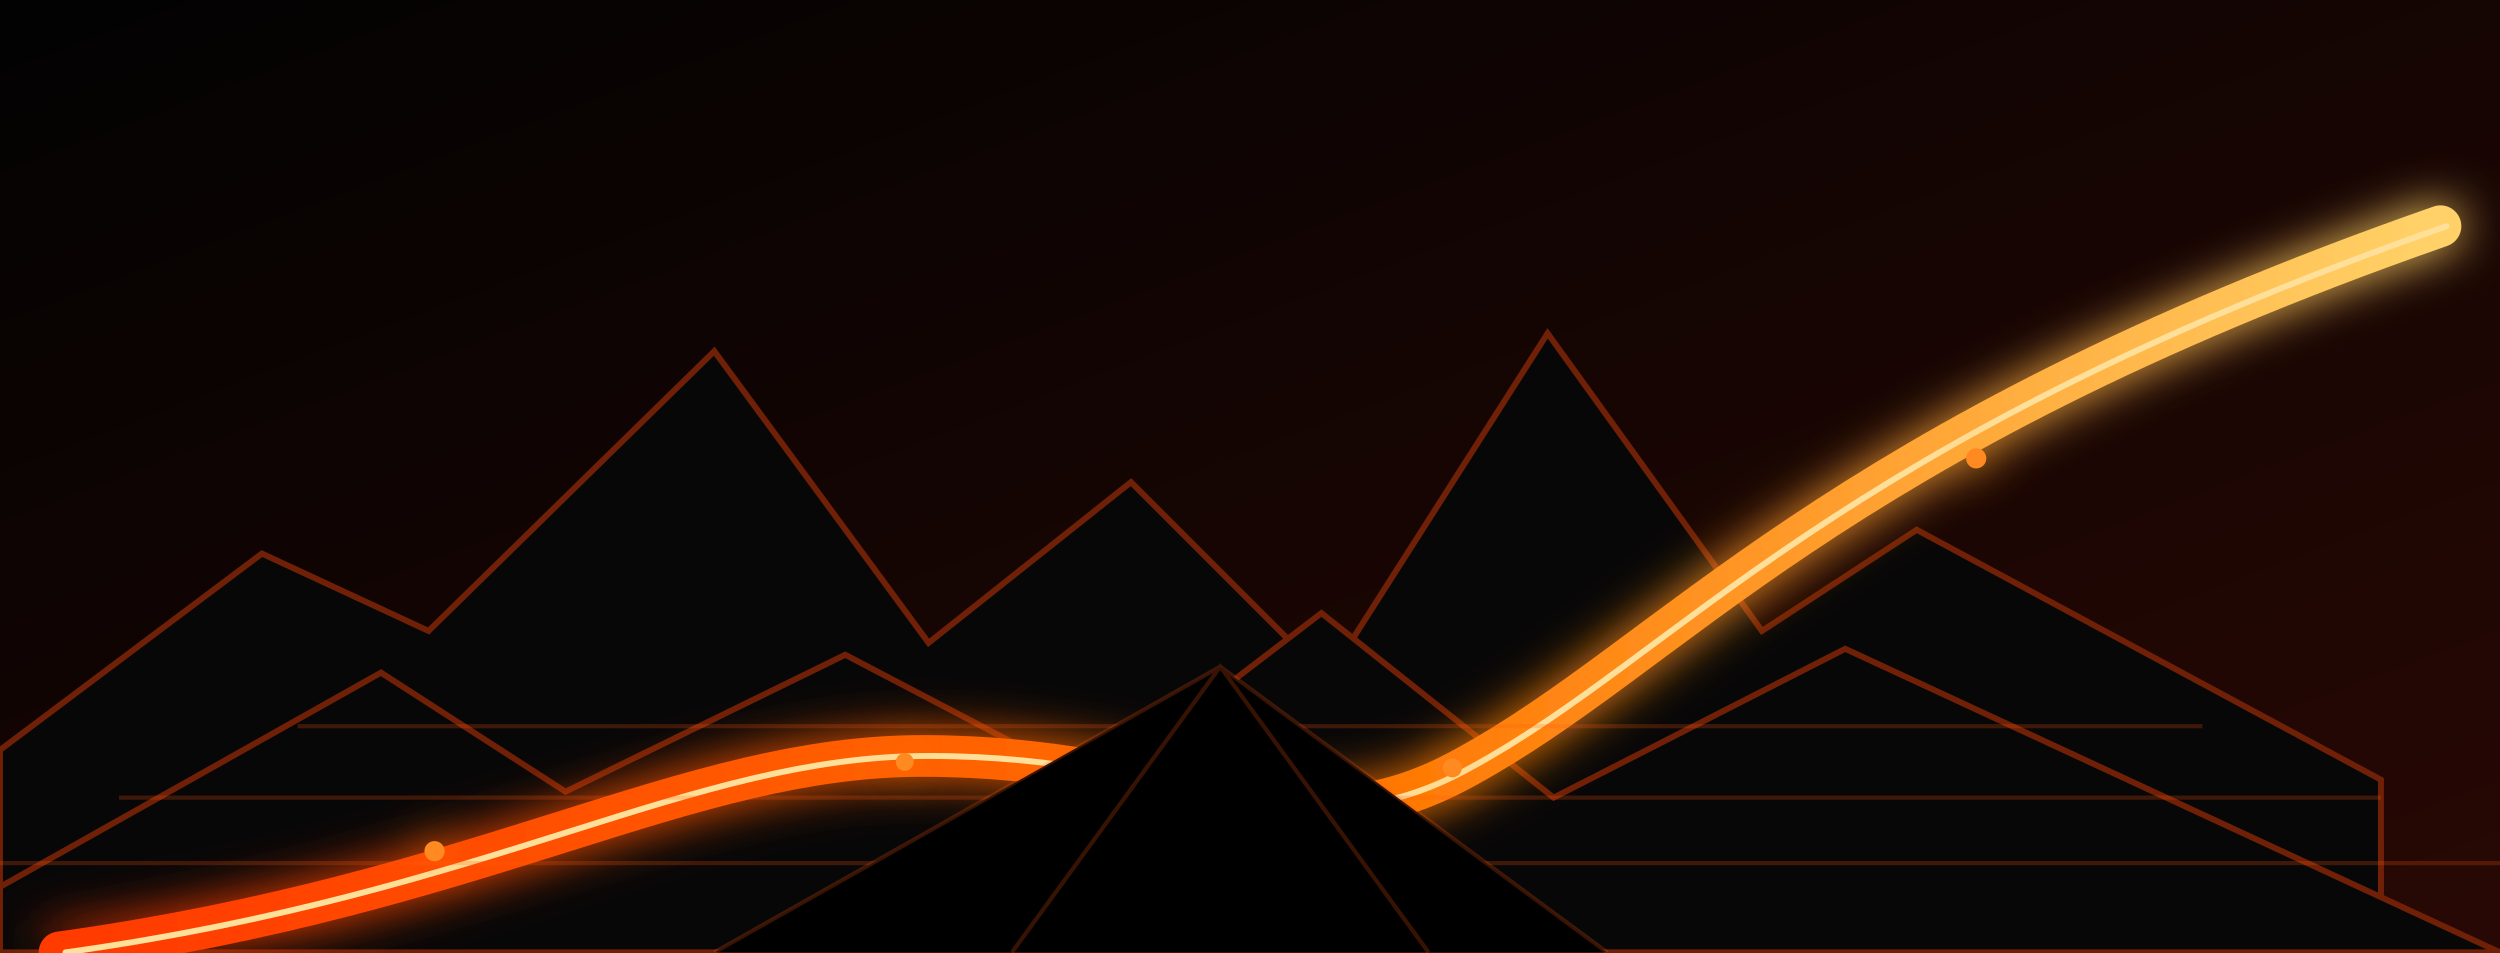
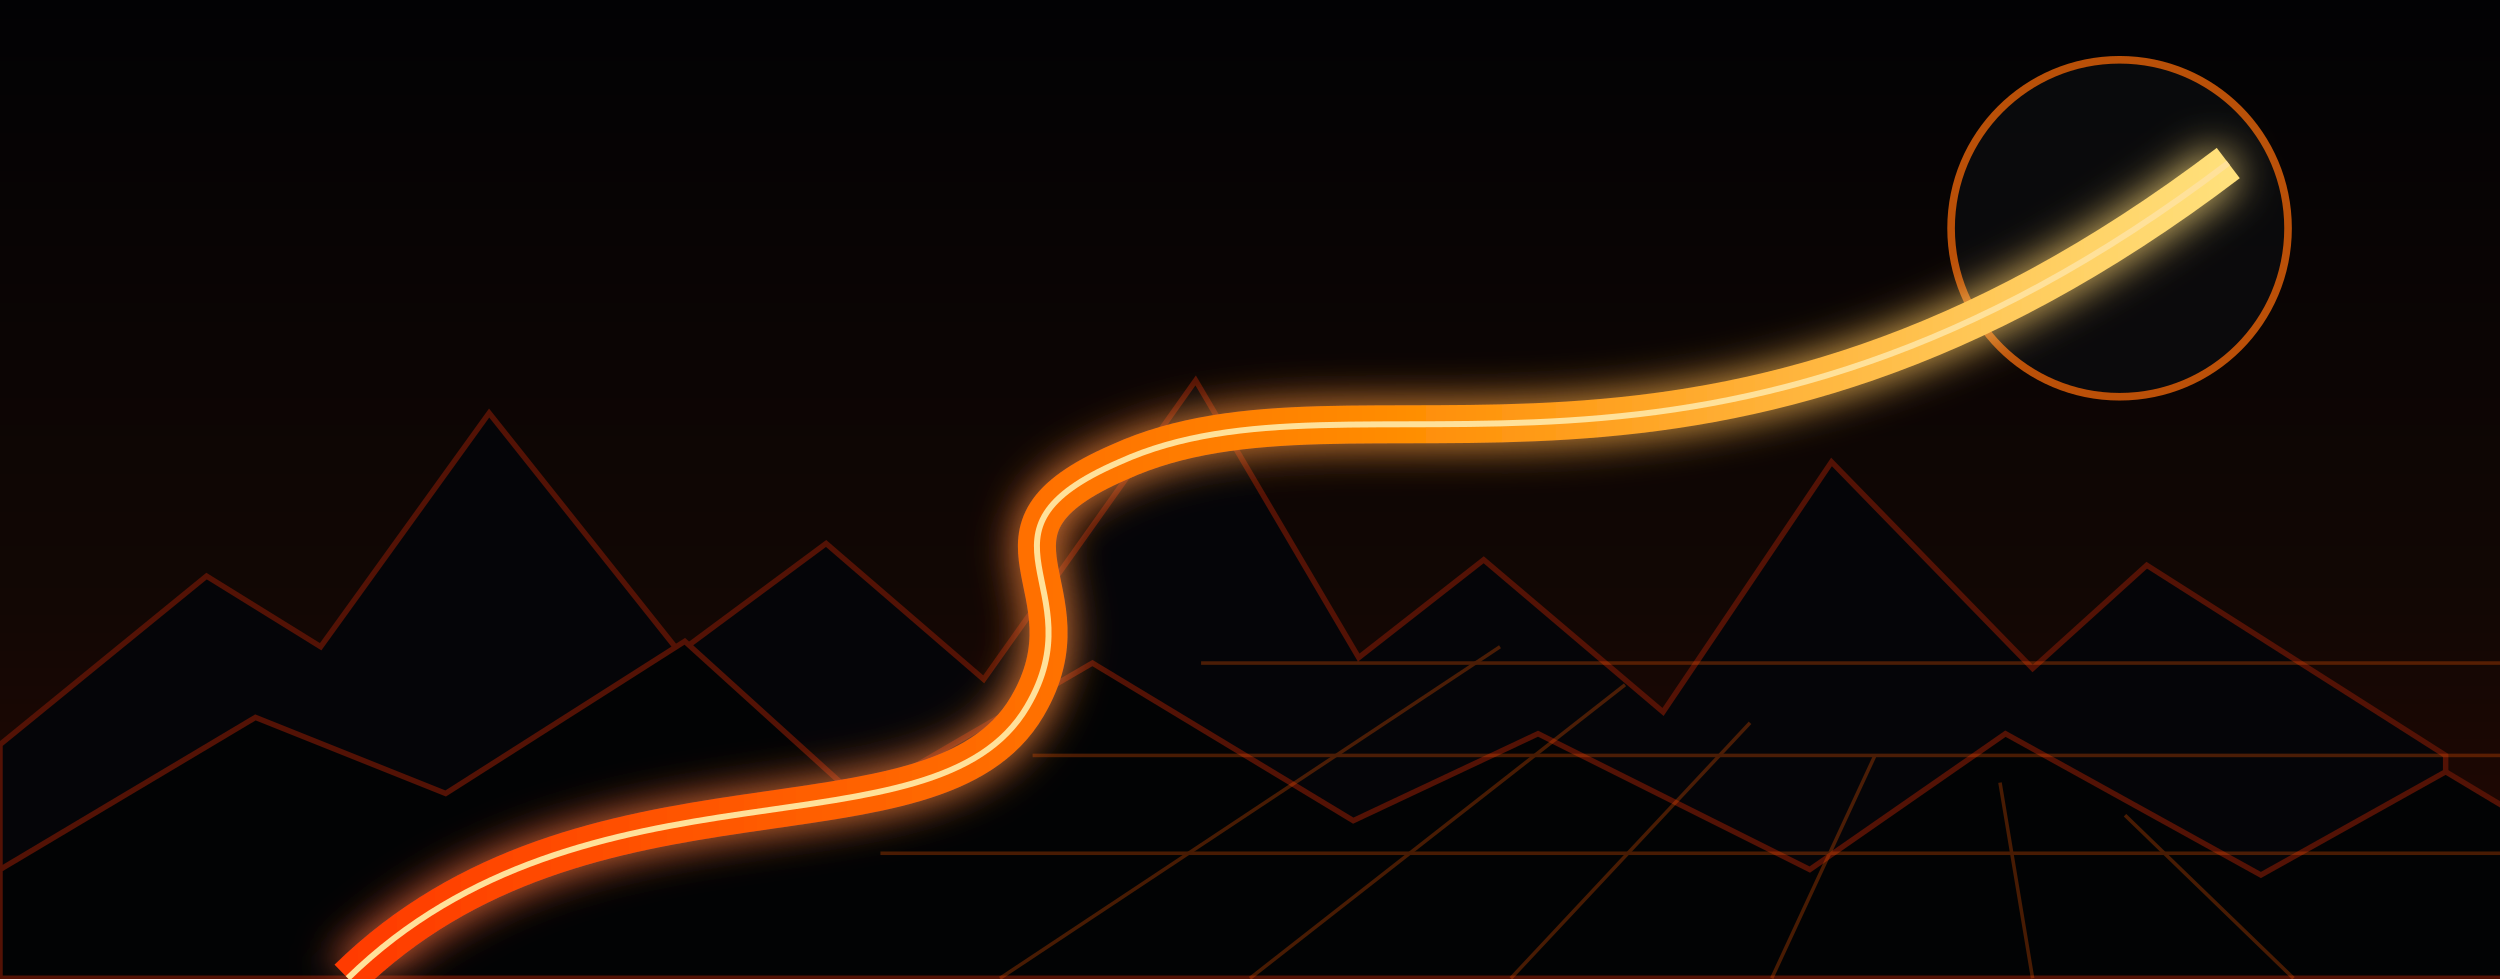
- <svg xmlns="http://www.w3.org/2000/svg" viewBox="0 0 420 160">
+ <svg xmlns="http://www.w3.org/2000/svg" viewBox="0 0 460 180">
  <defs>
-     <linearGradient id="s" x1="0" y1="0" x2="1" y2="1">
-       <stop stop-color="#020202" />
-       <stop offset="1" stop-color="#280804" />
+     <linearGradient id="sky" x1="0" y1="0" x2="0" y2="1">
+       <stop stop-color="#020204" />
+       <stop offset=".62" stop-color="#120704" />
+       <stop offset="1" stop-color="#270702" />
    </linearGradient>
-     <linearGradient id="r" x1="0" x2="1">
-       <stop stop-color="#ff3a00" />
-       <stop offset=".55" stop-color="#ff7500" />
-       <stop offset="1" stop-color="#ffd167" />
+     <linearGradient id="road" x1="0" x2="1">
+       <stop stop-color="#ff3b00" />
+       <stop offset=".55" stop-color="#ff8b00" />
+       <stop offset="1" stop-color="#ffe07b" />
    </linearGradient>
-     <filter id="g">
+     <filter id="g" x="-80%" y="-80%" width="260%" height="260%">
      <feGaussianBlur stdDeviation="4" result="b" />
      <feMerge>
        <feMergeNode in="b" />
        <feMergeNode in="SourceGraphic" />
      </feMerge>
    </filter>
  </defs>
-   <rect width="420" height="160" fill="url(#s)" />
-   <g fill="#080707" stroke="#702006" stroke-width="1">
-     <path d="M0 126 44 93l28 13 48-47 36 49 34-27 33 33 37-58 36 50 26-17 78 42v29H0z" />
-     <path d="M0 149 64 113l31 20 47-23 42 22 38-29 39 31 49-25 110 51H0z" />
+   <rect width="460" height="180" fill="url(#sky)" />
+   <circle cx="390" cy="42" r="31" fill="#0b0c0f" stroke="#ff6d0a" stroke-width="1.4" opacity=".72" />
+   <g fill="#050508" stroke="#531205" stroke-width="1">
+     <path d="M0 137 38 106l21 13 31-43 35 44 27-20 29 25 39-55 30 51 23-18 33 28 31-46 37 38 21-19 55 35v41H0Z" />
+     <path d="M0 160 47 132l35 14 44-28 32 29 43-25 48 29 34-16 50 25 36-25 47 26 34-19 30 18v20H0Z" fill="#020304" />
  </g>
-   <path d="M10 160c72-10 105-33 145-33 45 0 62 18 91 2 35-19 61-55 164-91" fill="none" stroke="url(#r)" stroke-width="7" stroke-linecap="round" filter="url(#g)" />
-   <path d="M11 160c72-10 105-33 145-33 45 0 62 18 91 2 35-19 61-55 164-91" fill="none" stroke="#ffe09a" stroke-width="1" stroke-linecap="round" />
-   <g stroke="#ff5a10" stroke-opacity=".22" stroke-width=".7">
-     <path d="M0 145h420M20 134h380M50 122h320" />
-     <path d="M120 160 205 112 270 160M170 160l35-48 35 48" />
+   <g fill="none" stroke="url(#road)" filter="url(#g)">
+     <path d="M64 180c44-43 108-21 125-50 13-22-13-32 17-45 44-20 108 18 204-55" stroke-width="7" />
+     <path d="M64 180c44-43 108-21 125-50 13-22-13-32 17-45 44-20 108 18 204-55" stroke="#ffe19a" stroke-width="1.1" />
  </g>
-   <g fill="#ff8a20" filter="url(#g)">
-     <circle cx="73" cy="143" r="1.7" />
-     <circle cx="152" cy="128" r="1.5" />
-     <circle cx="244" cy="129" r="1.6" />
-     <circle cx="332" cy="77" r="1.7" />
+   <g opacity=".28" stroke="#ff5b00" stroke-width=".65">
+     <path d="M184 180 276 119M230 180l69-54M278 180l44-47M326 180l19-41M374 180l-6-36M422 180l-31-30" />
+     <path d="M162 157h298M190 139h270M221 122h239" />
  </g>
</svg>
